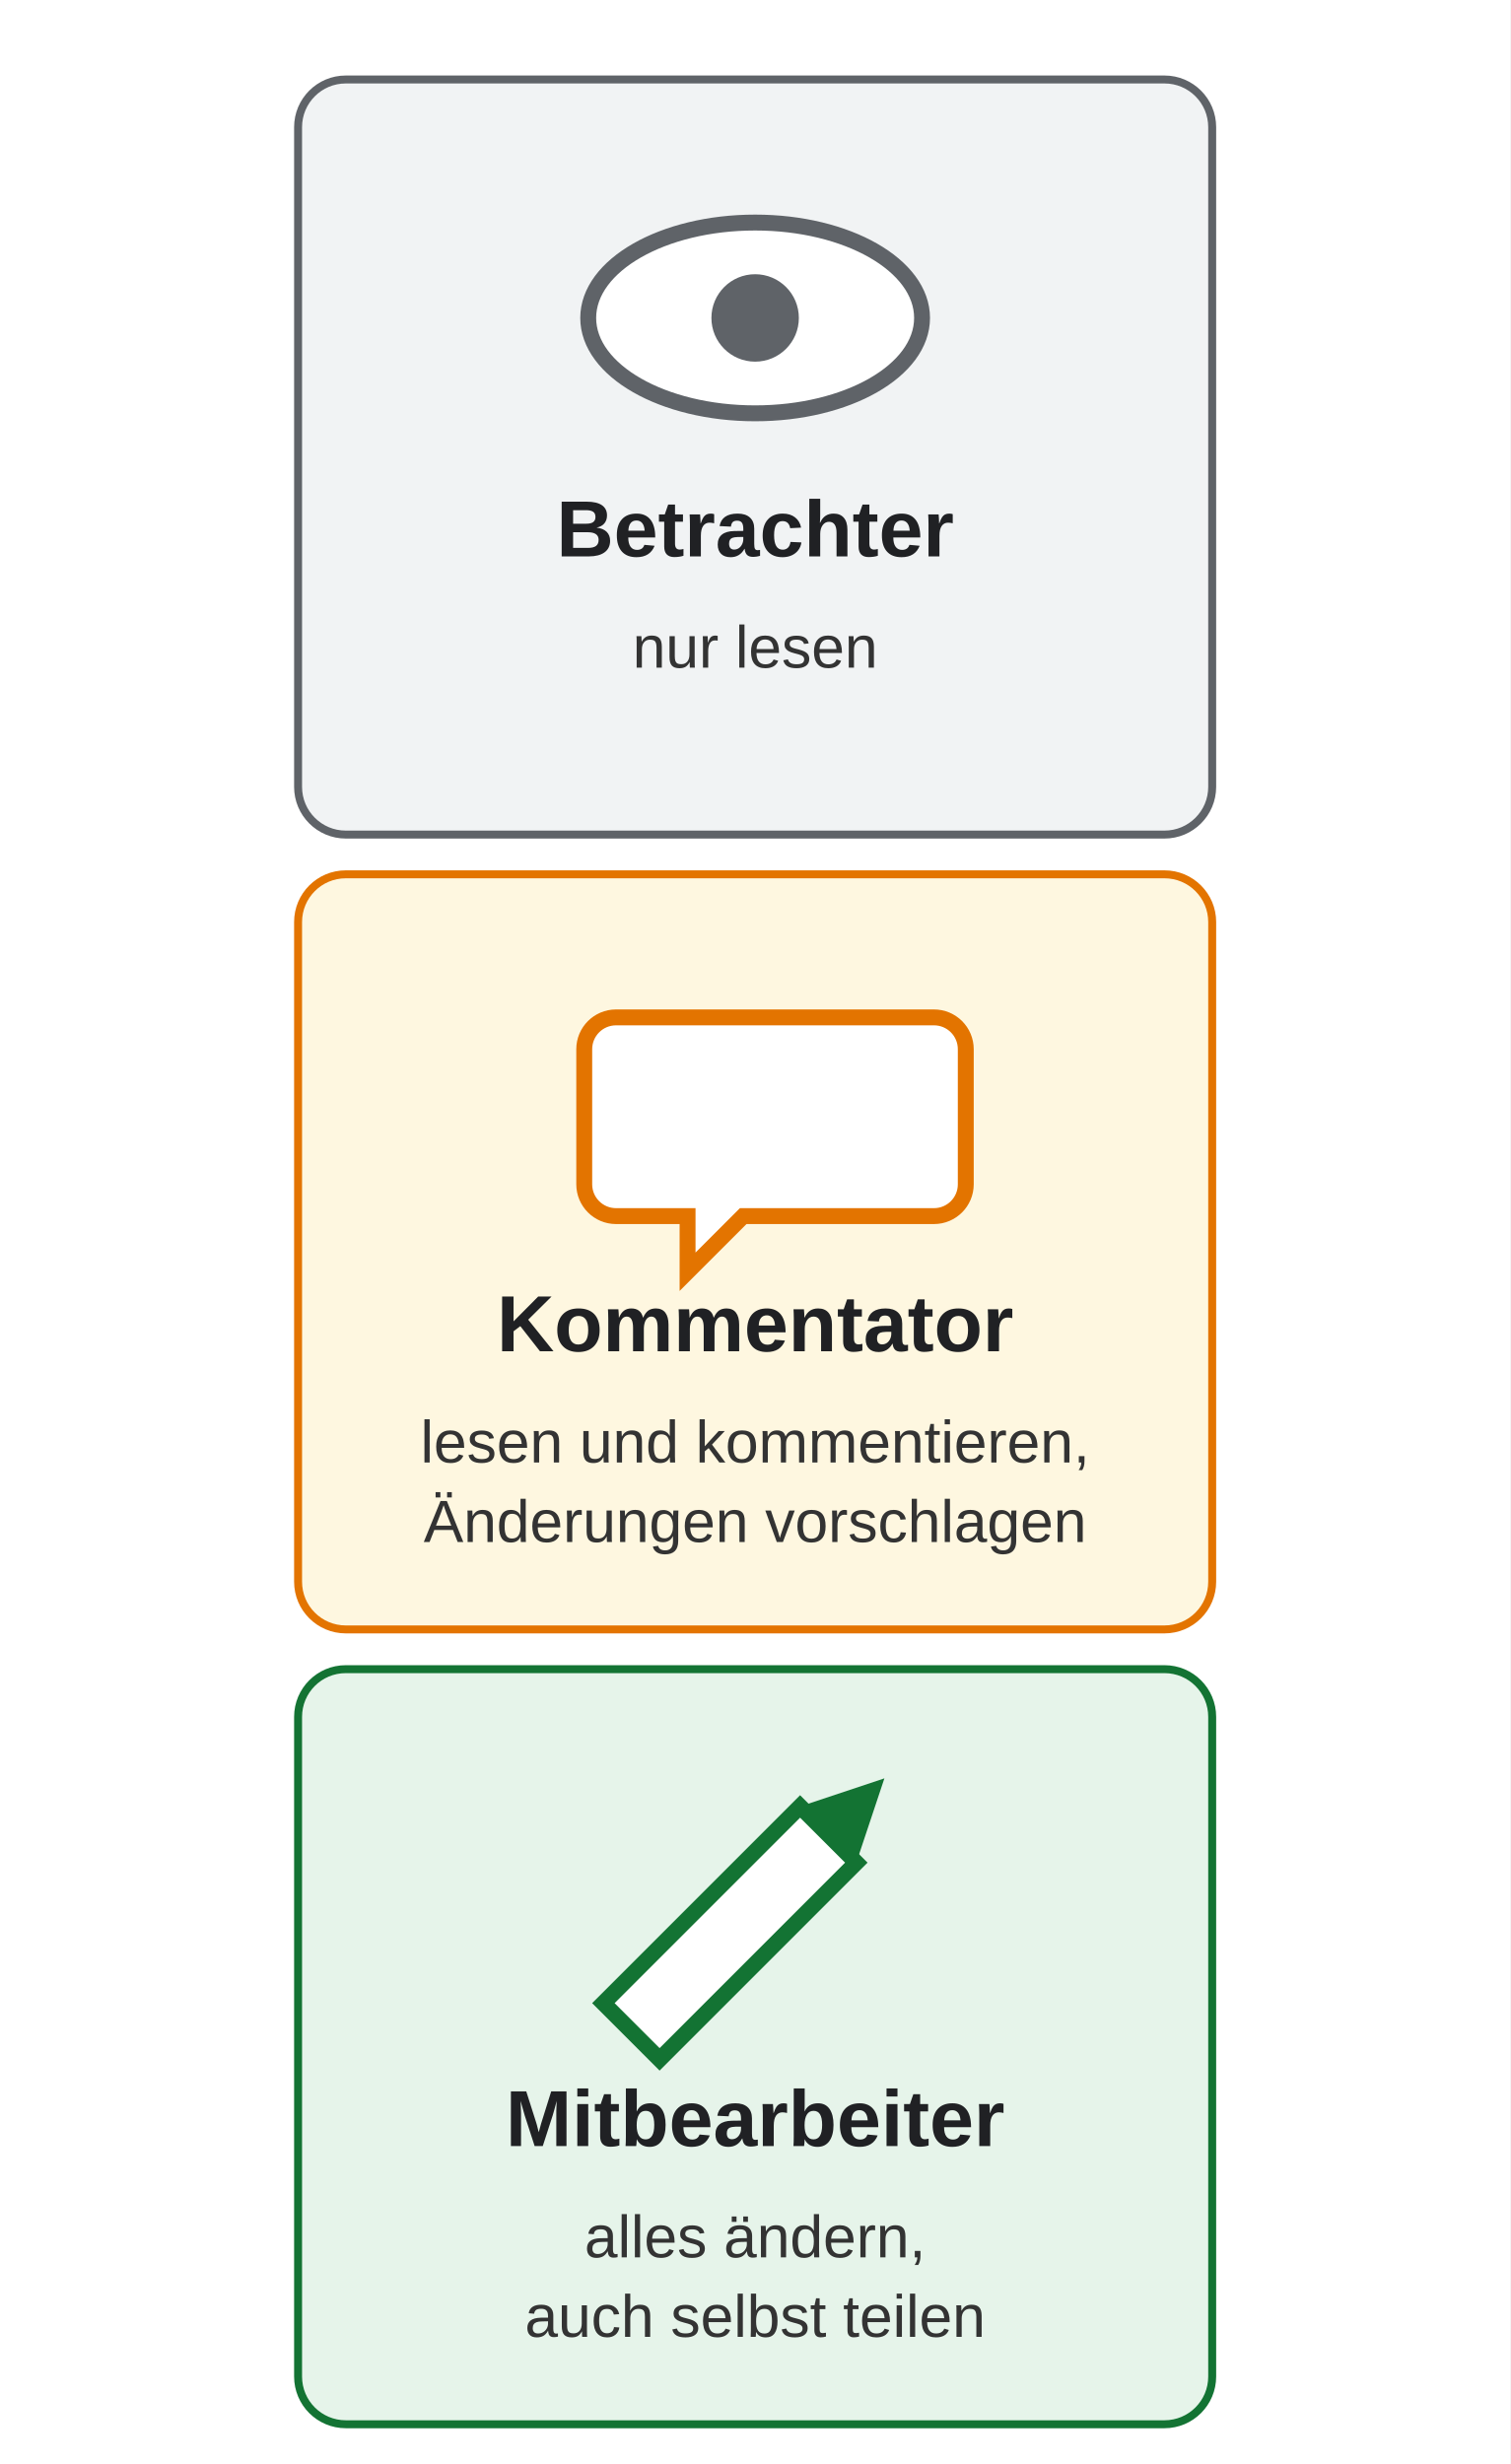
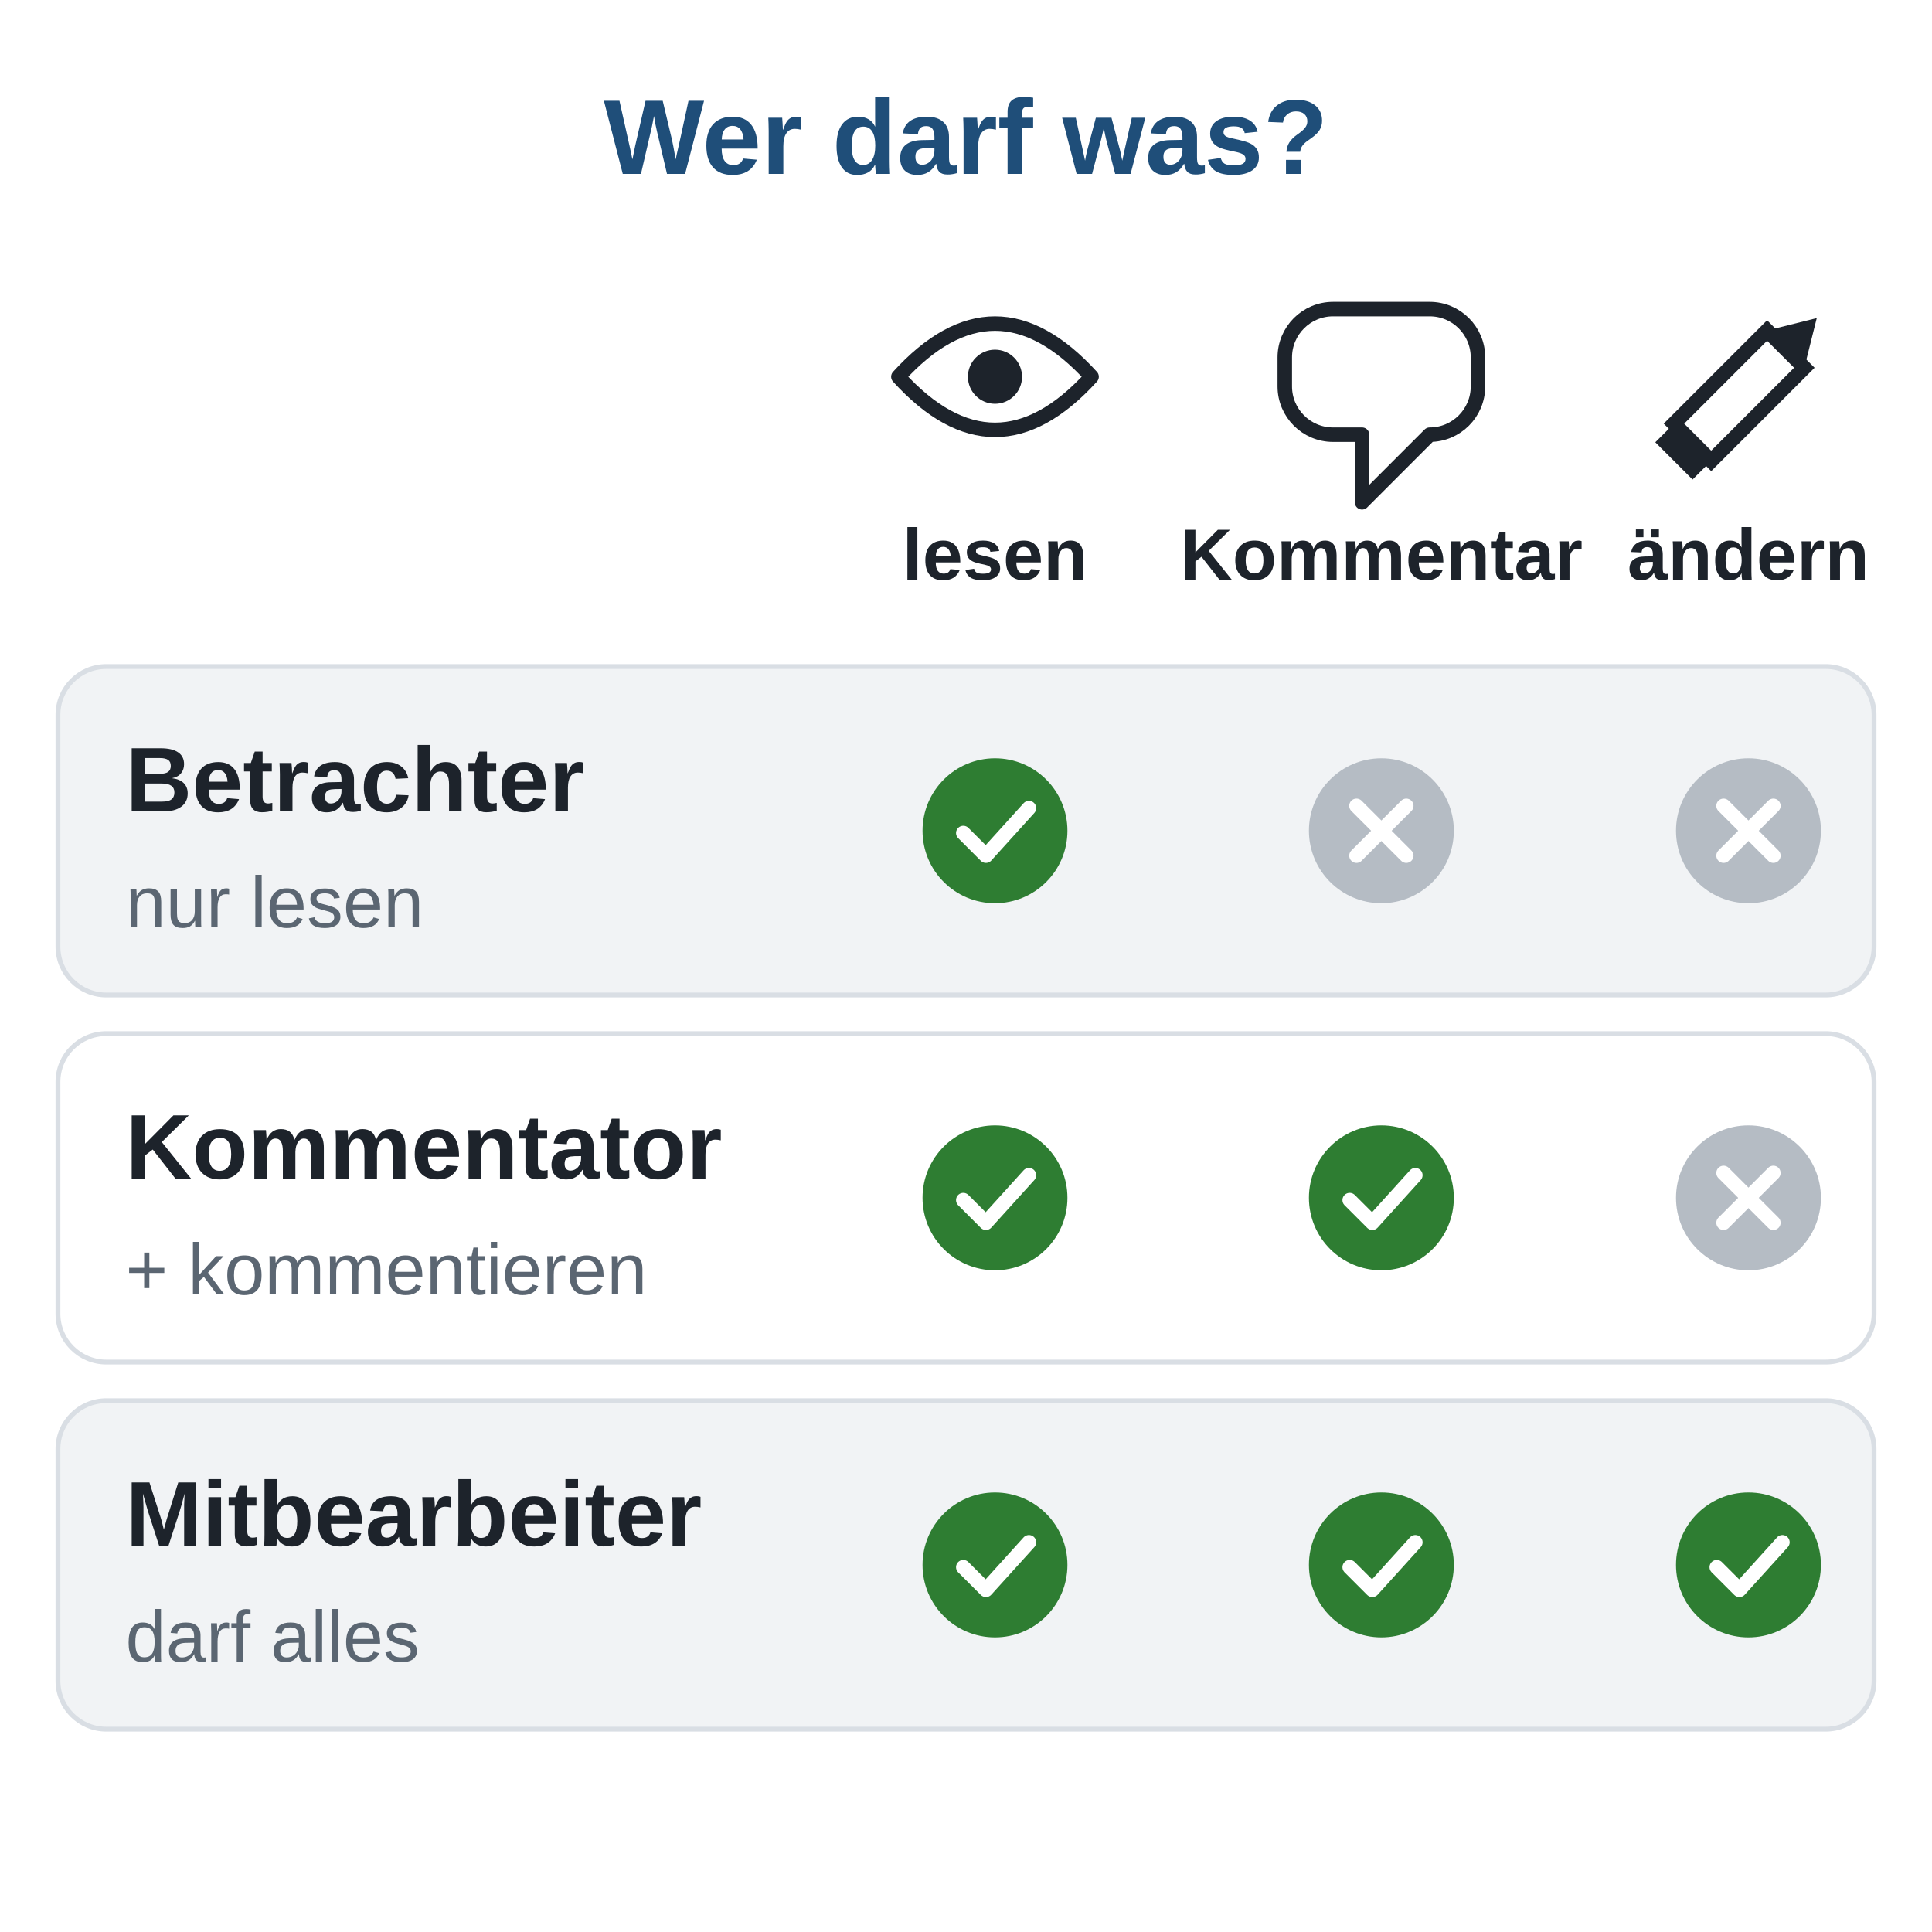
- <svg xmlns="http://www.w3.org/2000/svg" viewBox="0 0 380 620" width="380" height="620" font-family="Arial, Helvetica, sans-serif" role="img" aria-labelledby="t">
-   <rect width="380" height="620" fill="#ffffff" />
-   <g text-anchor="middle">
-     <g transform="translate(55 0)">
-       <rect x="20" y="20" width="230" height="190" rx="12" fill="#f1f3f4" stroke="#5f6368" stroke-width="2" />
-       <ellipse cx="135" cy="80" rx="42" ry="24" fill="#fff" stroke="#5f6368" stroke-width="4" />
-       <circle cx="135" cy="80" r="11" fill="#5f6368" />
-       <text x="135" y="140" font-size="20" font-weight="700" fill="#202124">Betrachter</text>
-       <text x="135" y="168" font-size="15" fill="#333">nur lesen</text>
-     </g>
-     <g transform="translate(-190 200)">
-       <rect x="265" y="20" width="230" height="190" rx="12" fill="#fef7e0" stroke="#e37400" stroke-width="2" />
-       <path d="M345 56 h80 a8 8 0 0 1 8 8 v34 a8 8 0 0 1 -8 8 h-48 l-14 14 v-14 h-18 a8 8 0 0 1 -8 -8 v-34 a8 8 0 0 1 8 -8z" fill="#fff" stroke="#e37400" stroke-width="4" />
-       <text x="380" y="140" font-size="20" font-weight="700" fill="#202124">Kommentator</text>
-       <text x="380" y="168" font-size="15" fill="#333">lesen und kommentieren,</text>
-       <text x="380" y="188" font-size="15" fill="#333">Änderungen vorschlagen</text>
-     </g>
-     <g transform="translate(-435 400)">
-       <rect x="510" y="20" width="230" height="190" rx="12" fill="#e6f4ea" stroke="#137333" stroke-width="2" />
-       <g transform="translate(625 80) rotate(-45)">
-         <rect x="-44" y="-10" width="70" height="20" fill="#fff" stroke="#137333" stroke-width="4" />
-         <path d="M26 -10 L46 0 L26 10z" fill="#137333" />
-       </g>
-       <text x="625" y="140" font-size="20" font-weight="700" fill="#202124">Mitbearbeiter</text>
-       <text x="625" y="168" font-size="15" fill="#333">alles ändern,</text>
-       <text x="625" y="188" font-size="15" fill="#333">auch selbst teilen</text>
-     </g>
+ <svg xmlns="http://www.w3.org/2000/svg" viewBox="0 0 400 400" width="400" height="400" font-family="Arial, Helvetica, sans-serif" role="img" aria-labelledby="t">
+   <rect width="400" height="400" fill="#ffffff" />
+   <text x="200" y="36.0" font-size="22" fill="#1f4e79" text-anchor="middle" font-weight="700">Wer darf was?</text>
+   <path d="M186.0 78 Q206 56.0 226.0 78 Q206 100.0 186.0 78 Z" fill="#fff" stroke="#1d232b" stroke-width="3" stroke-linejoin="round" stroke-linecap="round" />
+   <circle cx="206" cy="78" r="5.6" fill="#1d232b" />
+   <path d="M276 64 H296 a10 10 0 0 1 10 10 V80 a10 10 0 0 1 -10 10 H296 l-14 14 v-14 H276 a10 10 0 0 1 -10 -10 V74 a10 10 0 0 1 10 -10 Z" fill="#fff" stroke="#1d232b" stroke-width="3" stroke-linejoin="round" stroke-linecap="round" />
+   <g transform="translate(362 80) rotate(-45) scale(0.9090909)">
+     <rect x="-18" y="-6" width="30" height="12" fill="#fff" stroke="#1d232b" stroke-width="3" vector-effect="non-scaling-stroke" />
+     <path d="M12 -6 L22 0 L12 6 Z" fill="#1d232b" />
+     <rect x="-24" y="-6" width="6" height="12" fill="#1d232b" />
  </g>
+   <text x="206" y="120.0" font-size="15" fill="#1d232b" text-anchor="middle" font-weight="700">lesen</text>
+   <text x="286" y="120.0" font-size="15" fill="#1d232b" text-anchor="middle" font-weight="700">Kommentar</text>
+   <text x="362" y="120.0" font-size="15" fill="#1d232b" text-anchor="middle" font-weight="700">ändern</text>
+   <rect x="12" y="138" width="376" height="68" rx="10" fill="#f1f3f5" stroke="#d9dee4" stroke-width="1" />
+   <text x="26" y="168.0" font-size="19" fill="#1d232b" text-anchor="start" font-weight="700">Betrachter</text>
+   <text x="26" y="192.0" font-size="15" fill="#5b6672" text-anchor="start">nur lesen</text>
+   <circle cx="206" cy="172" r="15" fill="#2e7d32" />
+   <path d="M199.438 172.469 L204.125 177.156 L213.031 167.312" fill="none" stroke="#fff" stroke-width="3.0" stroke-linejoin="round" stroke-linecap="round" />
+   <circle cx="286" cy="172" r="15" fill="#b5bcc4" />
+   <line x1="280.844" y1="166.844" x2="291.156" y2="177.156" stroke="#fff" stroke-width="3.0" stroke-linecap="round" />
+   <line x1="291.156" y1="166.844" x2="280.844" y2="177.156" stroke="#fff" stroke-width="3.0" stroke-linecap="round" />
+   <circle cx="362" cy="172" r="15" fill="#b5bcc4" />
+   <line x1="356.844" y1="166.844" x2="367.156" y2="177.156" stroke="#fff" stroke-width="3.0" stroke-linecap="round" />
+   <line x1="367.156" y1="166.844" x2="356.844" y2="177.156" stroke="#fff" stroke-width="3.0" stroke-linecap="round" />
+   <rect x="12" y="214" width="376" height="68" rx="10" fill="#fff" stroke="#d9dee4" stroke-width="1" />
+   <text x="26" y="244.0" font-size="19" fill="#1d232b" text-anchor="start" font-weight="700">Kommentator</text>
+   <text x="26" y="268.0" font-size="15" fill="#5b6672" text-anchor="start">+ kommentieren</text>
+   <circle cx="206" cy="248" r="15" fill="#2e7d32" />
+   <path d="M199.438 248.469 L204.125 253.156 L213.031 243.312" fill="none" stroke="#fff" stroke-width="3.0" stroke-linejoin="round" stroke-linecap="round" />
+   <circle cx="286" cy="248" r="15" fill="#2e7d32" />
+   <path d="M279.438 248.469 L284.125 253.156 L293.031 243.312" fill="none" stroke="#fff" stroke-width="3.0" stroke-linejoin="round" stroke-linecap="round" />
+   <circle cx="362" cy="248" r="15" fill="#b5bcc4" />
+   <line x1="356.844" y1="242.844" x2="367.156" y2="253.156" stroke="#fff" stroke-width="3.0" stroke-linecap="round" />
+   <line x1="367.156" y1="242.844" x2="356.844" y2="253.156" stroke="#fff" stroke-width="3.0" stroke-linecap="round" />
+   <rect x="12" y="290" width="376" height="68" rx="10" fill="#f1f3f5" stroke="#d9dee4" stroke-width="1" />
+   <text x="26" y="320.0" font-size="19" fill="#1d232b" text-anchor="start" font-weight="700">Mitbearbeiter</text>
+   <text x="26" y="344.0" font-size="15" fill="#5b6672" text-anchor="start">darf alles</text>
+   <circle cx="206" cy="324" r="15" fill="#2e7d32" />
+   <path d="M199.438 324.469 L204.125 329.156 L213.031 319.312" fill="none" stroke="#fff" stroke-width="3.0" stroke-linejoin="round" stroke-linecap="round" />
+   <circle cx="286" cy="324" r="15" fill="#2e7d32" />
+   <path d="M279.438 324.469 L284.125 329.156 L293.031 319.312" fill="none" stroke="#fff" stroke-width="3.0" stroke-linejoin="round" stroke-linecap="round" />
+   <circle cx="362" cy="324" r="15" fill="#2e7d32" />
+   <path d="M355.438 324.469 L360.125 329.156 L369.031 319.312" fill="none" stroke="#fff" stroke-width="3.0" stroke-linejoin="round" stroke-linecap="round" />
</svg>
